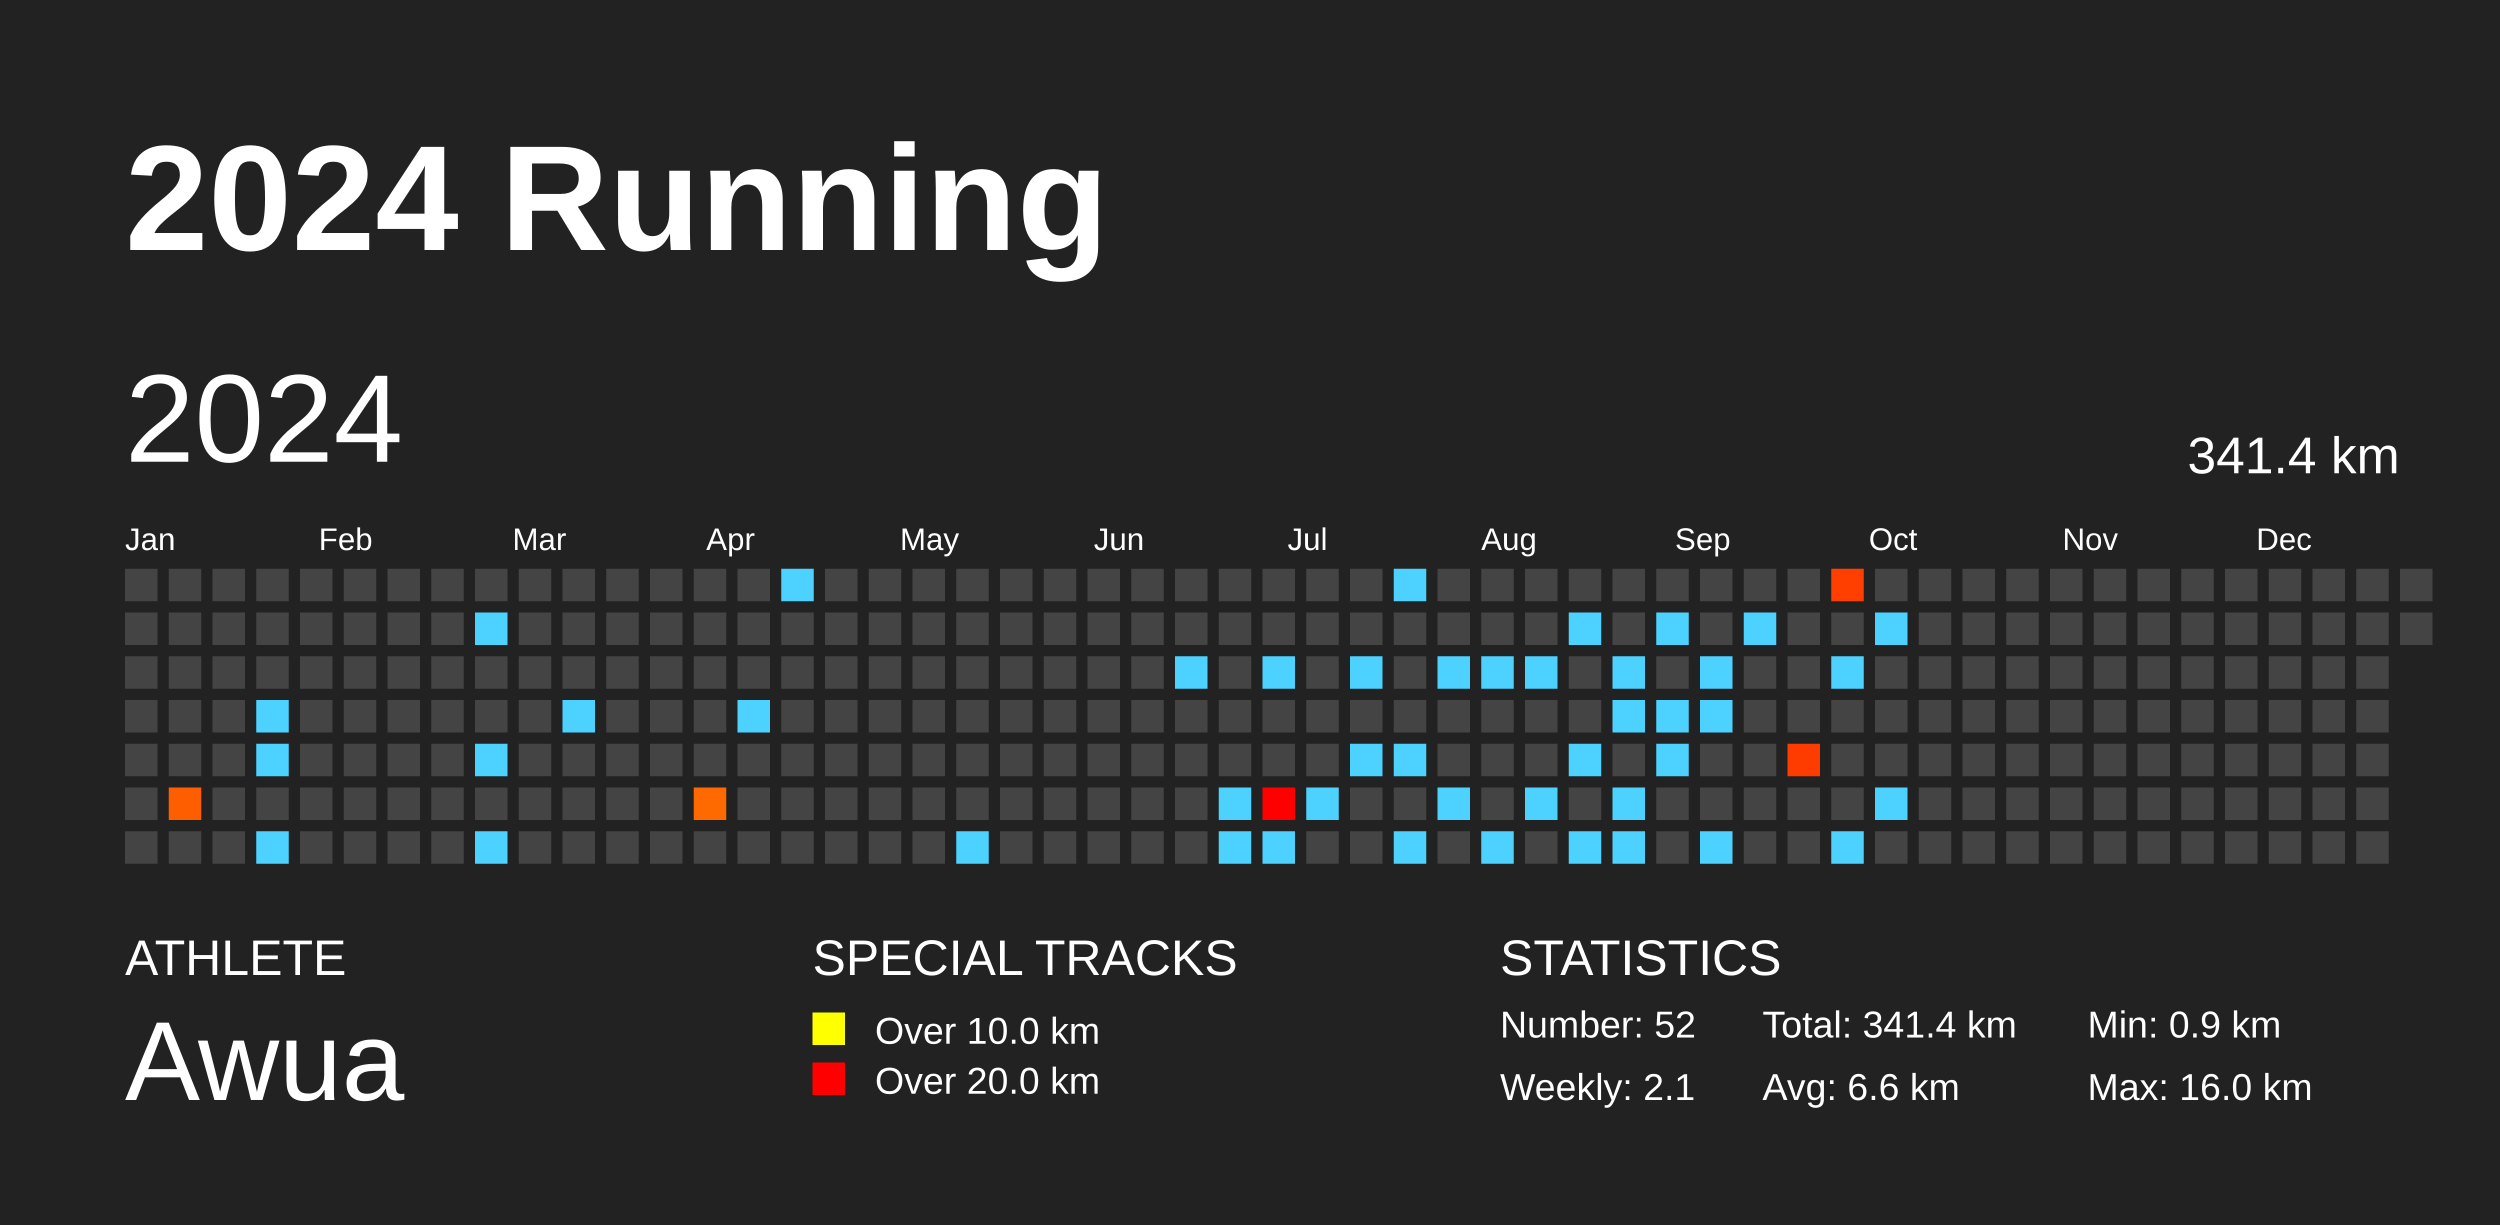
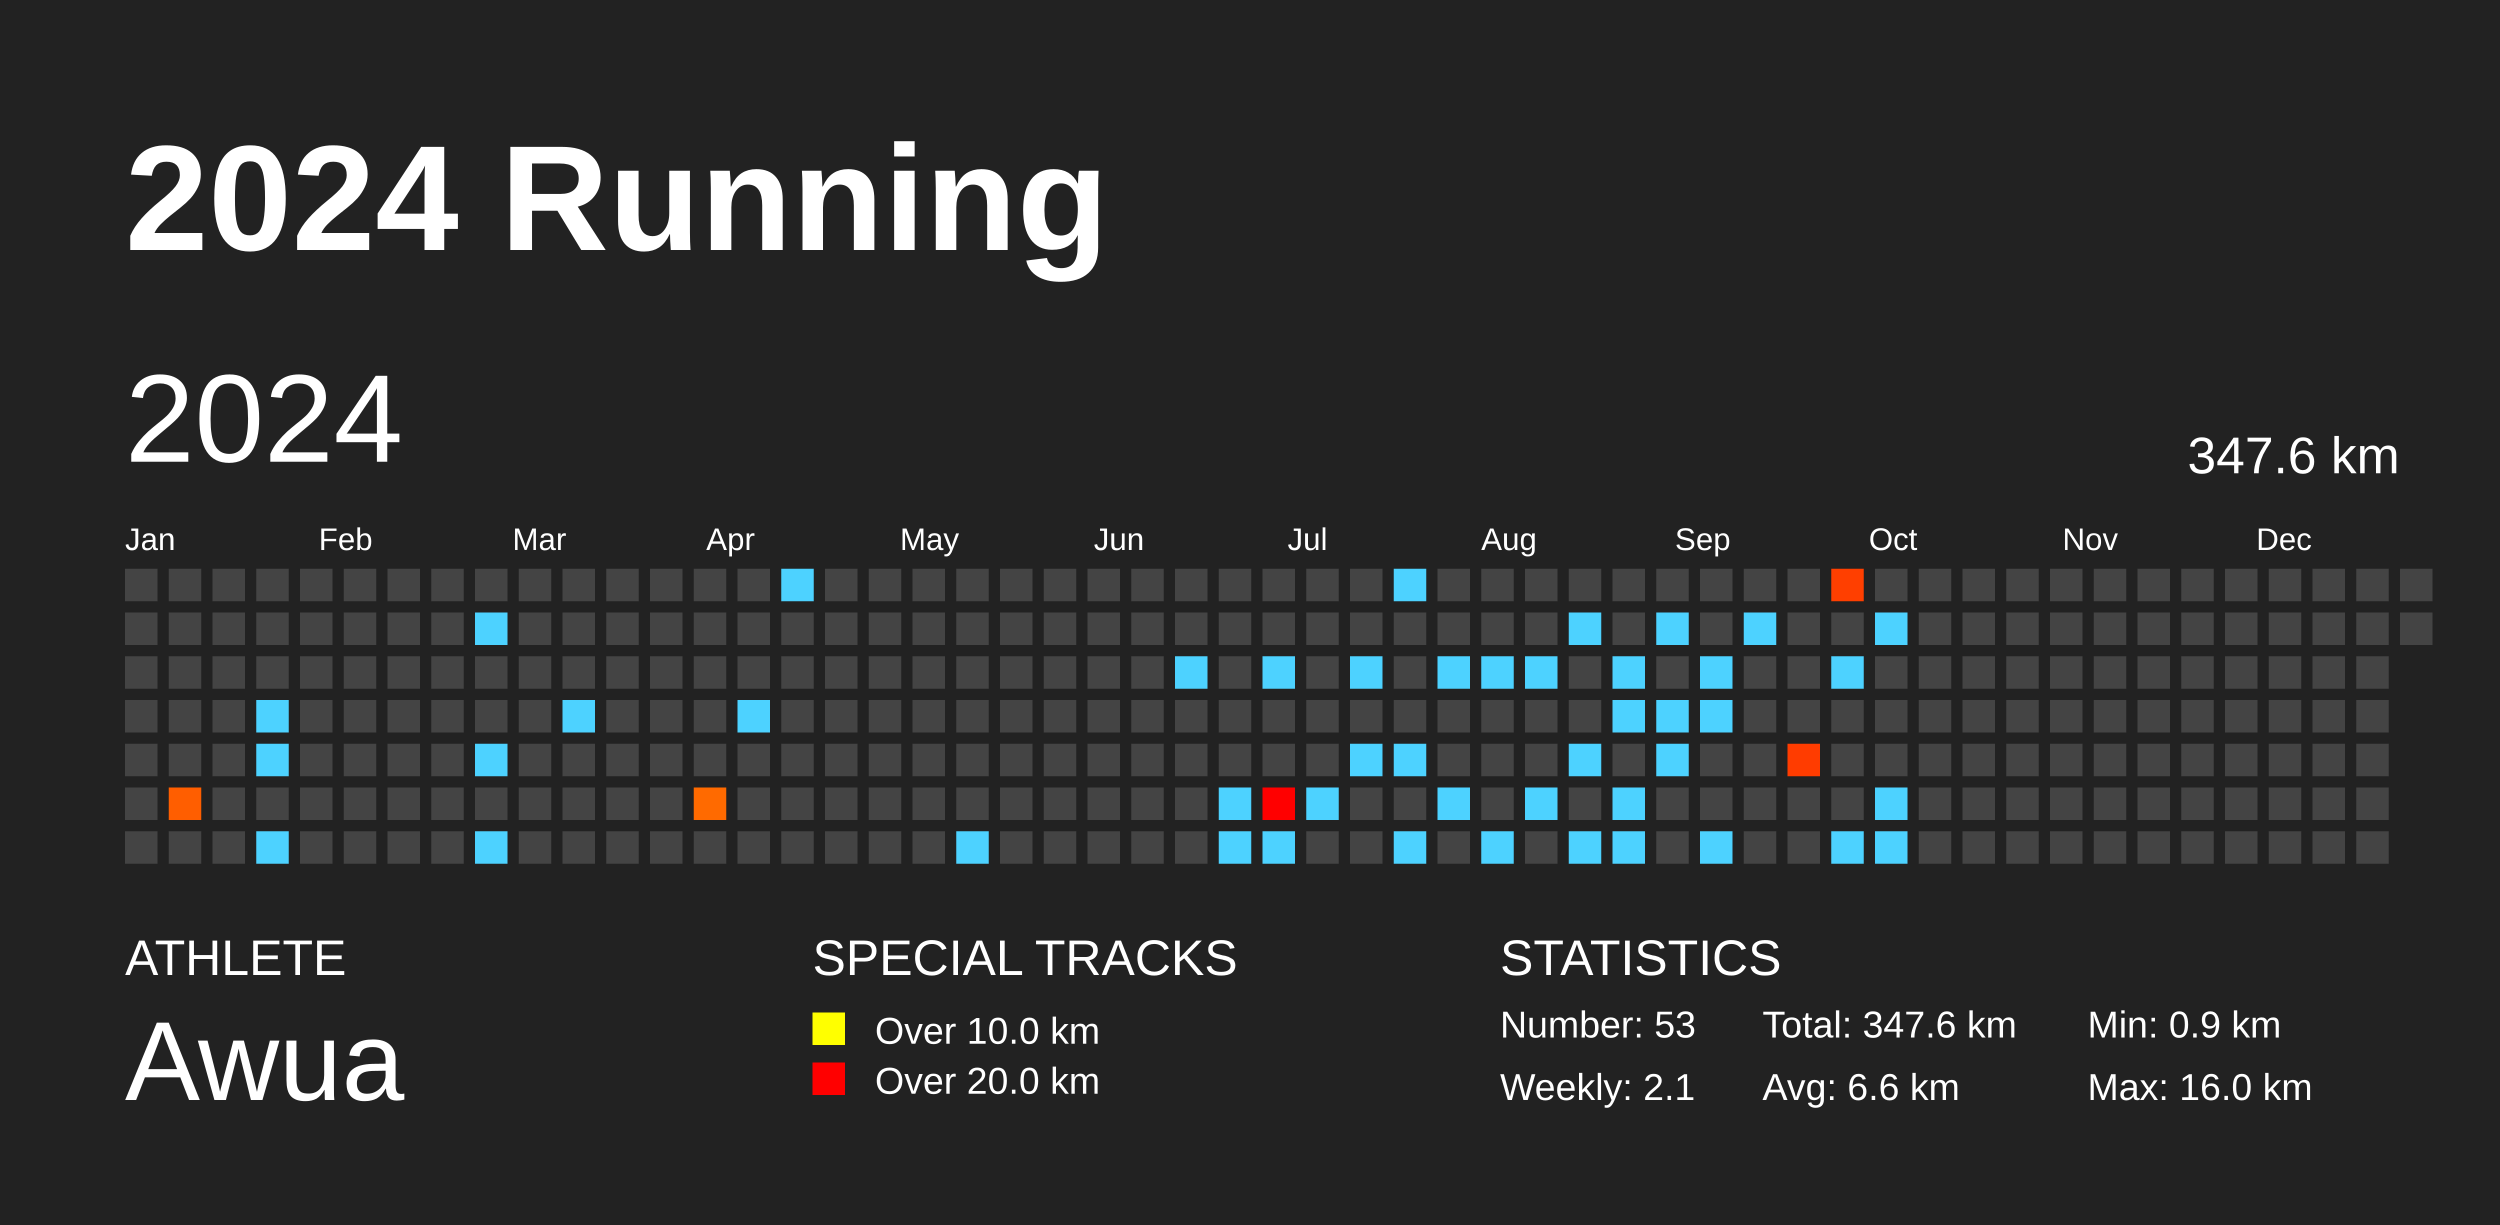
<svg xmlns="http://www.w3.org/2000/svg" baseProfile="full" height="98mm" version="1.1" viewBox="0,0,200,98" width="200mm">
  <defs />
  <rect fill="#222222" height="98" width="200" x="0" y="0" />
  <text fill="#FFFFFF" style="font-size:12px; font-family:Arial; font-weight:bold;" x="10" y="20">2024 Running</text>
  <text fill="#FFFFFF" style="font-size:4px; font-family:Arial" x="10" y="78">ATHLETE</text>
  <text fill="#FFFFFF" style="font-size:9px; font-family:Arial" x="10" y="88">Awua</text>
  <text fill="#FFFFFF" style="font-size:4px; font-family:Arial" x="65" y="78">SPECIAL TRACKS</text>
  <rect fill="yellow" height="2.6" width="2.6" x="65" y="81" />
  <text fill="#FFFFFF" style="font-size:3px; font-family:Arial" x="70" y="83.5">Over 10.0 km</text>
  <rect fill="red" height="2.6" width="2.6" x="65" y="85" />
  <text fill="#FFFFFF" style="font-size:3px; font-family:Arial" x="70" y="87.5">Over 20.0 km</text>
  <text fill="#FFFFFF" style="font-size:4px; font-family:Arial" x="120" y="78">STATISTICS</text>
-   <text fill="#FFFFFF" style="font-size:3px; font-family:Arial" x="120" y="83">Number: 52</text>
+   <text fill="#FFFFFF" style="font-size:3px; font-family:Arial" x="120" y="83">Number: 53</text>
  <text fill="#FFFFFF" style="font-size:3px; font-family:Arial" x="120" y="88">Weekly: 2.1</text>
-   <text fill="#FFFFFF" style="font-size:3px; font-family:Arial" x="141" y="83">Total: 341.4 km</text>
+   <text fill="#FFFFFF" style="font-size:3px; font-family:Arial" x="141" y="83">Total: 347.6 km</text>
  <text fill="#FFFFFF" style="font-size:3px; font-family:Arial" x="141" y="88">Avg: 6.6 km</text>
  <text fill="#FFFFFF" style="font-size:3px; font-family:Arial" x="167" y="83">Min: 0.9 km</text>
  <text fill="#FFFFFF" style="font-size:3px; font-family:Arial" x="167" y="88">Max: 16.0 km</text>
  <text dominant-baseline="hanging" fill="#FFFFFF" style="font-size:10.0px; font-family:Arial;" x="10" y="30">2024</text>
-   <text dominant-baseline="hanging" fill="#FFFFFF" style="font-size:4.125px; font-family:Arial;" x="175" y="35">341.4 km</text>
+   <text dominant-baseline="hanging" fill="#FFFFFF" style="font-size:4.125px; font-family:Arial;" x="175" y="35">347.6 km</text>
  <text fill="#FFFFFF" style="font-size:2.5px; font-family:Arial" x="10.0" y="44">Jan</text>
  <text fill="#FFFFFF" style="font-size:2.5px; font-family:Arial" x="25.5" y="44">Feb</text>
  <text fill="#FFFFFF" style="font-size:2.5px; font-family:Arial" x="41.0" y="44">Mar</text>
  <text fill="#FFFFFF" style="font-size:2.5px; font-family:Arial" x="56.5" y="44">Apr</text>
  <text fill="#FFFFFF" style="font-size:2.5px; font-family:Arial" x="72.0" y="44">May</text>
  <text fill="#FFFFFF" style="font-size:2.5px; font-family:Arial" x="87.5" y="44">Jun</text>
  <text fill="#FFFFFF" style="font-size:2.5px; font-family:Arial" x="103.0" y="44">Jul</text>
  <text fill="#FFFFFF" style="font-size:2.5px; font-family:Arial" x="118.5" y="44">Aug</text>
  <text fill="#FFFFFF" style="font-size:2.5px; font-family:Arial" x="134.0" y="44">Sep</text>
  <text fill="#FFFFFF" style="font-size:2.5px; font-family:Arial" x="149.5" y="44">Oct</text>
  <text fill="#FFFFFF" style="font-size:2.5px; font-family:Arial" x="165.0" y="44">Nov</text>
  <text fill="#FFFFFF" style="font-size:2.5px; font-family:Arial" x="180.5" y="44">Dec</text>
  <rect fill="#444444" height="2.6" width="2.6" x="10.0" y="45.5" />
  <rect fill="#444444" height="2.6" width="2.6" x="10.0" y="49.0" />
  <rect fill="#444444" height="2.6" width="2.6" x="10.0" y="52.5" />
  <rect fill="#444444" height="2.6" width="2.6" x="10.0" y="56.0" />
  <rect fill="#444444" height="2.6" width="2.6" x="10.0" y="59.5" />
  <rect fill="#444444" height="2.6" width="2.6" x="10.0" y="63.0" />
  <rect fill="#444444" height="2.6" width="2.6" x="10.0" y="66.5" />
  <rect fill="#444444" height="2.6" width="2.6" x="13.5" y="45.5" />
  <rect fill="#444444" height="2.6" width="2.6" x="13.5" y="49.0" />
  <rect fill="#444444" height="2.6" width="2.6" x="13.5" y="52.5" />
  <rect fill="#444444" height="2.6" width="2.6" x="13.5" y="56.0" />
  <rect fill="#444444" height="2.6" width="2.6" x="13.5" y="59.5" />
  <rect fill="#ff5e00" height="2.6" width="2.6" x="13.5" y="63.0" />
  <rect fill="#444444" height="2.6" width="2.6" x="13.5" y="66.5" />
  <rect fill="#444444" height="2.6" width="2.6" x="17.0" y="45.5" />
  <rect fill="#444444" height="2.6" width="2.6" x="17.0" y="49.0" />
  <rect fill="#444444" height="2.6" width="2.6" x="17.0" y="52.5" />
  <rect fill="#444444" height="2.6" width="2.6" x="17.0" y="56.0" />
  <rect fill="#444444" height="2.6" width="2.6" x="17.0" y="59.5" />
  <rect fill="#444444" height="2.6" width="2.6" x="17.0" y="63.0" />
  <rect fill="#444444" height="2.6" width="2.6" x="17.0" y="66.5" />
  <rect fill="#444444" height="2.6" width="2.6" x="20.5" y="45.5" />
  <rect fill="#444444" height="2.6" width="2.6" x="20.5" y="49.0" />
  <rect fill="#444444" height="2.6" width="2.6" x="20.5" y="52.5" />
  <rect fill="#4dd2ff" height="2.6" width="2.6" x="20.5" y="56.0" />
  <rect fill="#4dd2ff" height="2.6" width="2.6" x="20.5" y="59.5" />
  <rect fill="#444444" height="2.6" width="2.6" x="20.5" y="63.0" />
  <rect fill="#4dd2ff" height="2.6" width="2.6" x="20.5" y="66.5" />
  <rect fill="#444444" height="2.6" width="2.6" x="24.0" y="45.5" />
  <rect fill="#444444" height="2.6" width="2.6" x="24.0" y="49.0" />
  <rect fill="#444444" height="2.6" width="2.6" x="24.0" y="52.5" />
  <rect fill="#444444" height="2.6" width="2.6" x="24.0" y="56.0" />
  <rect fill="#444444" height="2.6" width="2.6" x="24.0" y="59.5" />
  <rect fill="#444444" height="2.6" width="2.6" x="24.0" y="63.0" />
  <rect fill="#444444" height="2.6" width="2.6" x="24.0" y="66.5" />
  <rect fill="#444444" height="2.6" width="2.6" x="27.5" y="45.5" />
  <rect fill="#444444" height="2.6" width="2.6" x="27.5" y="49.0" />
  <rect fill="#444444" height="2.6" width="2.6" x="27.5" y="52.5" />
  <rect fill="#444444" height="2.6" width="2.6" x="27.5" y="56.0" />
  <rect fill="#444444" height="2.6" width="2.6" x="27.5" y="59.5" />
  <rect fill="#444444" height="2.6" width="2.6" x="27.5" y="63.0" />
  <rect fill="#444444" height="2.6" width="2.6" x="27.5" y="66.5" />
  <rect fill="#444444" height="2.6" width="2.6" x="31.0" y="45.5" />
  <rect fill="#444444" height="2.6" width="2.6" x="31.0" y="49.0" />
  <rect fill="#444444" height="2.6" width="2.6" x="31.0" y="52.5" />
  <rect fill="#444444" height="2.6" width="2.6" x="31.0" y="56.0" />
  <rect fill="#444444" height="2.6" width="2.6" x="31.0" y="59.5" />
  <rect fill="#444444" height="2.6" width="2.6" x="31.0" y="63.0" />
  <rect fill="#444444" height="2.6" width="2.6" x="31.0" y="66.5" />
  <rect fill="#444444" height="2.6" width="2.6" x="34.5" y="45.5" />
  <rect fill="#444444" height="2.6" width="2.6" x="34.5" y="49.0" />
  <rect fill="#444444" height="2.6" width="2.6" x="34.5" y="52.5" />
  <rect fill="#444444" height="2.6" width="2.6" x="34.5" y="56.0" />
  <rect fill="#444444" height="2.6" width="2.6" x="34.5" y="59.5" />
  <rect fill="#444444" height="2.6" width="2.6" x="34.5" y="63.0" />
  <rect fill="#444444" height="2.6" width="2.6" x="34.5" y="66.5" />
  <rect fill="#444444" height="2.6" width="2.6" x="38.0" y="45.5" />
  <rect fill="#4dd2ff" height="2.6" width="2.6" x="38.0" y="49.0" />
  <rect fill="#444444" height="2.6" width="2.6" x="38.0" y="52.5" />
  <rect fill="#444444" height="2.6" width="2.6" x="38.0" y="56.0" />
  <rect fill="#4dd2ff" height="2.6" width="2.6" x="38.0" y="59.5" />
  <rect fill="#444444" height="2.6" width="2.6" x="38.0" y="63.0" />
  <rect fill="#4dd2ff" height="2.6" width="2.6" x="38.0" y="66.5" />
  <rect fill="#444444" height="2.6" width="2.6" x="41.5" y="45.5" />
  <rect fill="#444444" height="2.6" width="2.6" x="41.5" y="49.0" />
  <rect fill="#444444" height="2.6" width="2.6" x="41.5" y="52.5" />
  <rect fill="#444444" height="2.6" width="2.6" x="41.5" y="56.0" />
  <rect fill="#444444" height="2.6" width="2.6" x="41.5" y="59.5" />
  <rect fill="#444444" height="2.6" width="2.6" x="41.5" y="63.0" />
  <rect fill="#444444" height="2.6" width="2.6" x="41.5" y="66.5" />
  <rect fill="#444444" height="2.6" width="2.6" x="45.0" y="45.5" />
  <rect fill="#444444" height="2.6" width="2.6" x="45.0" y="49.0" />
  <rect fill="#444444" height="2.6" width="2.6" x="45.0" y="52.5" />
  <rect fill="#4dd2ff" height="2.6" width="2.6" x="45.0" y="56.0" />
  <rect fill="#444444" height="2.6" width="2.6" x="45.0" y="59.5" />
  <rect fill="#444444" height="2.6" width="2.6" x="45.0" y="63.0" />
  <rect fill="#444444" height="2.6" width="2.6" x="45.0" y="66.5" />
  <rect fill="#444444" height="2.6" width="2.6" x="48.5" y="45.5" />
  <rect fill="#444444" height="2.6" width="2.6" x="48.5" y="49.0" />
  <rect fill="#444444" height="2.6" width="2.6" x="48.5" y="52.5" />
  <rect fill="#444444" height="2.6" width="2.6" x="48.5" y="56.0" />
  <rect fill="#444444" height="2.6" width="2.6" x="48.5" y="59.5" />
  <rect fill="#444444" height="2.6" width="2.6" x="48.5" y="63.0" />
  <rect fill="#444444" height="2.6" width="2.6" x="48.5" y="66.5" />
  <rect fill="#444444" height="2.6" width="2.6" x="52.0" y="45.5" />
  <rect fill="#444444" height="2.6" width="2.6" x="52.0" y="49.0" />
  <rect fill="#444444" height="2.6" width="2.6" x="52.0" y="52.5" />
  <rect fill="#444444" height="2.6" width="2.6" x="52.0" y="56.0" />
  <rect fill="#444444" height="2.6" width="2.6" x="52.0" y="59.5" />
  <rect fill="#444444" height="2.6" width="2.6" x="52.0" y="63.0" />
  <rect fill="#444444" height="2.6" width="2.6" x="52.0" y="66.5" />
  <rect fill="#444444" height="2.6" width="2.6" x="55.5" y="45.5" />
  <rect fill="#444444" height="2.6" width="2.6" x="55.5" y="49.0" />
  <rect fill="#444444" height="2.6" width="2.6" x="55.5" y="52.5" />
  <rect fill="#444444" height="2.6" width="2.6" x="55.5" y="56.0" />
  <rect fill="#444444" height="2.6" width="2.6" x="55.5" y="59.5" />
  <rect fill="#ff6a00" height="2.6" width="2.6" x="55.5" y="63.0" />
  <rect fill="#444444" height="2.6" width="2.6" x="55.5" y="66.5" />
  <rect fill="#444444" height="2.6" width="2.6" x="59.0" y="45.5" />
  <rect fill="#444444" height="2.6" width="2.6" x="59.0" y="49.0" />
  <rect fill="#444444" height="2.6" width="2.6" x="59.0" y="52.5" />
  <rect fill="#4dd2ff" height="2.6" width="2.6" x="59.0" y="56.0" />
  <rect fill="#444444" height="2.6" width="2.6" x="59.0" y="59.5" />
  <rect fill="#444444" height="2.6" width="2.6" x="59.0" y="63.0" />
  <rect fill="#444444" height="2.6" width="2.6" x="59.0" y="66.5" />
  <rect fill="#4dd2ff" height="2.6" width="2.6" x="62.5" y="45.5" />
  <rect fill="#444444" height="2.6" width="2.6" x="62.5" y="49.0" />
  <rect fill="#444444" height="2.6" width="2.6" x="62.5" y="52.5" />
  <rect fill="#444444" height="2.6" width="2.6" x="62.5" y="56.0" />
  <rect fill="#444444" height="2.6" width="2.6" x="62.5" y="59.5" />
  <rect fill="#444444" height="2.6" width="2.6" x="62.5" y="63.0" />
  <rect fill="#444444" height="2.6" width="2.6" x="62.5" y="66.5" />
  <rect fill="#444444" height="2.6" width="2.6" x="66.0" y="45.5" />
  <rect fill="#444444" height="2.6" width="2.6" x="66.0" y="49.0" />
  <rect fill="#444444" height="2.6" width="2.6" x="66.0" y="52.5" />
  <rect fill="#444444" height="2.6" width="2.6" x="66.0" y="56.0" />
  <rect fill="#444444" height="2.6" width="2.6" x="66.0" y="59.5" />
  <rect fill="#444444" height="2.6" width="2.6" x="66.0" y="63.0" />
  <rect fill="#444444" height="2.6" width="2.6" x="66.0" y="66.5" />
  <rect fill="#444444" height="2.6" width="2.6" x="69.5" y="45.5" />
  <rect fill="#444444" height="2.6" width="2.6" x="69.5" y="49.0" />
  <rect fill="#444444" height="2.6" width="2.6" x="69.5" y="52.5" />
  <rect fill="#444444" height="2.6" width="2.6" x="69.5" y="56.0" />
  <rect fill="#444444" height="2.6" width="2.6" x="69.5" y="59.5" />
  <rect fill="#444444" height="2.6" width="2.6" x="69.5" y="63.0" />
  <rect fill="#444444" height="2.6" width="2.6" x="69.5" y="66.5" />
  <rect fill="#444444" height="2.6" width="2.6" x="73.0" y="45.5" />
  <rect fill="#444444" height="2.6" width="2.6" x="73.0" y="49.0" />
  <rect fill="#444444" height="2.6" width="2.6" x="73.0" y="52.5" />
  <rect fill="#444444" height="2.6" width="2.6" x="73.0" y="56.0" />
  <rect fill="#444444" height="2.6" width="2.6" x="73.0" y="59.5" />
  <rect fill="#444444" height="2.6" width="2.6" x="73.0" y="63.0" />
  <rect fill="#444444" height="2.6" width="2.6" x="73.0" y="66.5" />
  <rect fill="#444444" height="2.6" width="2.6" x="76.5" y="45.5" />
  <rect fill="#444444" height="2.6" width="2.6" x="76.5" y="49.0" />
  <rect fill="#444444" height="2.6" width="2.6" x="76.5" y="52.5" />
  <rect fill="#444444" height="2.6" width="2.6" x="76.5" y="56.0" />
  <rect fill="#444444" height="2.6" width="2.6" x="76.5" y="59.5" />
  <rect fill="#444444" height="2.6" width="2.6" x="76.5" y="63.0" />
  <rect fill="#4dd2ff" height="2.6" width="2.6" x="76.5" y="66.5" />
  <rect fill="#444444" height="2.6" width="2.6" x="80.0" y="45.5" />
  <rect fill="#444444" height="2.6" width="2.6" x="80.0" y="49.0" />
  <rect fill="#444444" height="2.6" width="2.6" x="80.0" y="52.5" />
  <rect fill="#444444" height="2.6" width="2.6" x="80.0" y="56.0" />
  <rect fill="#444444" height="2.6" width="2.6" x="80.0" y="59.5" />
  <rect fill="#444444" height="2.6" width="2.6" x="80.0" y="63.0" />
  <rect fill="#444444" height="2.6" width="2.6" x="80.0" y="66.5" />
  <rect fill="#444444" height="2.6" width="2.6" x="83.5" y="45.5" />
  <rect fill="#444444" height="2.6" width="2.6" x="83.5" y="49.0" />
  <rect fill="#444444" height="2.6" width="2.6" x="83.5" y="52.5" />
  <rect fill="#444444" height="2.6" width="2.6" x="83.5" y="56.0" />
  <rect fill="#444444" height="2.6" width="2.6" x="83.5" y="59.5" />
  <rect fill="#444444" height="2.6" width="2.6" x="83.5" y="63.0" />
  <rect fill="#444444" height="2.6" width="2.6" x="83.5" y="66.5" />
  <rect fill="#444444" height="2.6" width="2.6" x="87.0" y="45.5" />
  <rect fill="#444444" height="2.6" width="2.6" x="87.0" y="49.0" />
  <rect fill="#444444" height="2.6" width="2.6" x="87.0" y="52.5" />
  <rect fill="#444444" height="2.6" width="2.6" x="87.0" y="56.0" />
  <rect fill="#444444" height="2.6" width="2.6" x="87.0" y="59.5" />
  <rect fill="#444444" height="2.6" width="2.6" x="87.0" y="63.0" />
  <rect fill="#444444" height="2.6" width="2.6" x="87.0" y="66.5" />
  <rect fill="#444444" height="2.6" width="2.6" x="90.5" y="45.5" />
  <rect fill="#444444" height="2.6" width="2.6" x="90.5" y="49.0" />
  <rect fill="#444444" height="2.6" width="2.6" x="90.5" y="52.5" />
  <rect fill="#444444" height="2.6" width="2.6" x="90.5" y="56.0" />
  <rect fill="#444444" height="2.6" width="2.6" x="90.5" y="59.5" />
  <rect fill="#444444" height="2.6" width="2.6" x="90.5" y="63.0" />
  <rect fill="#444444" height="2.6" width="2.6" x="90.5" y="66.5" />
  <rect fill="#444444" height="2.6" width="2.6" x="94.0" y="45.5" />
  <rect fill="#444444" height="2.6" width="2.6" x="94.0" y="49.0" />
  <rect fill="#4dd2ff" height="2.6" width="2.6" x="94.0" y="52.5" />
  <rect fill="#444444" height="2.6" width="2.6" x="94.0" y="56.0" />
  <rect fill="#444444" height="2.6" width="2.6" x="94.0" y="59.5" />
  <rect fill="#444444" height="2.6" width="2.6" x="94.0" y="63.0" />
  <rect fill="#444444" height="2.6" width="2.6" x="94.0" y="66.5" />
  <rect fill="#444444" height="2.6" width="2.6" x="97.5" y="45.5" />
  <rect fill="#444444" height="2.6" width="2.6" x="97.5" y="49.0" />
  <rect fill="#444444" height="2.6" width="2.6" x="97.5" y="52.5" />
  <rect fill="#444444" height="2.6" width="2.6" x="97.5" y="56.0" />
  <rect fill="#444444" height="2.6" width="2.6" x="97.5" y="59.5" />
  <rect fill="#4dd2ff" height="2.6" width="2.6" x="97.5" y="63.0" />
  <rect fill="#4dd2ff" height="2.6" width="2.6" x="97.5" y="66.5" />
  <rect fill="#444444" height="2.6" width="2.6" x="101.0" y="45.5" />
  <rect fill="#444444" height="2.6" width="2.6" x="101.0" y="49.0" />
  <rect fill="#4dd2ff" height="2.6" width="2.6" x="101.0" y="52.5" />
  <rect fill="#444444" height="2.6" width="2.6" x="101.0" y="56.0" />
  <rect fill="#444444" height="2.6" width="2.6" x="101.0" y="59.5" />
  <rect fill="#ff0000" height="2.6" width="2.6" x="101.0" y="63.0" />
  <rect fill="#4dd2ff" height="2.6" width="2.6" x="101.0" y="66.5" />
  <rect fill="#444444" height="2.6" width="2.6" x="104.5" y="45.5" />
  <rect fill="#444444" height="2.6" width="2.6" x="104.5" y="49.0" />
  <rect fill="#444444" height="2.6" width="2.6" x="104.5" y="52.5" />
  <rect fill="#444444" height="2.6" width="2.6" x="104.5" y="56.0" />
  <rect fill="#444444" height="2.6" width="2.6" x="104.5" y="59.5" />
  <rect fill="#4dd2ff" height="2.6" width="2.6" x="104.5" y="63.0" />
  <rect fill="#444444" height="2.6" width="2.6" x="104.5" y="66.5" />
  <rect fill="#444444" height="2.6" width="2.6" x="108.0" y="45.5" />
  <rect fill="#444444" height="2.6" width="2.6" x="108.0" y="49.0" />
  <rect fill="#4dd2ff" height="2.6" width="2.6" x="108.0" y="52.5" />
  <rect fill="#444444" height="2.6" width="2.6" x="108.0" y="56.0" />
  <rect fill="#4dd2ff" height="2.6" width="2.6" x="108.0" y="59.5" />
  <rect fill="#444444" height="2.6" width="2.6" x="108.0" y="63.0" />
  <rect fill="#444444" height="2.6" width="2.6" x="108.0" y="66.5" />
  <rect fill="#4dd2ff" height="2.6" width="2.6" x="111.5" y="45.5" />
  <rect fill="#444444" height="2.6" width="2.6" x="111.5" y="49.0" />
  <rect fill="#444444" height="2.6" width="2.6" x="111.5" y="52.5" />
  <rect fill="#444444" height="2.6" width="2.6" x="111.5" y="56.0" />
  <rect fill="#4dd2ff" height="2.6" width="2.6" x="111.5" y="59.5" />
  <rect fill="#444444" height="2.6" width="2.6" x="111.5" y="63.0" />
  <rect fill="#4dd2ff" height="2.6" width="2.6" x="111.5" y="66.5" />
  <rect fill="#444444" height="2.6" width="2.6" x="115.0" y="45.5" />
  <rect fill="#444444" height="2.6" width="2.6" x="115.0" y="49.0" />
  <rect fill="#4dd2ff" height="2.6" width="2.6" x="115.0" y="52.5" />
  <rect fill="#444444" height="2.6" width="2.6" x="115.0" y="56.0" />
  <rect fill="#444444" height="2.6" width="2.6" x="115.0" y="59.5" />
  <rect fill="#4dd2ff" height="2.6" width="2.6" x="115.0" y="63.0" />
  <rect fill="#444444" height="2.6" width="2.6" x="115.0" y="66.5" />
  <rect fill="#444444" height="2.6" width="2.6" x="118.5" y="45.5" />
  <rect fill="#444444" height="2.6" width="2.6" x="118.5" y="49.0" />
  <rect fill="#4dd2ff" height="2.6" width="2.6" x="118.5" y="52.5" />
  <rect fill="#444444" height="2.6" width="2.6" x="118.5" y="56.0" />
  <rect fill="#444444" height="2.6" width="2.6" x="118.5" y="59.5" />
  <rect fill="#444444" height="2.6" width="2.6" x="118.5" y="63.0" />
  <rect fill="#4dd2ff" height="2.6" width="2.6" x="118.5" y="66.5" />
  <rect fill="#444444" height="2.6" width="2.6" x="122.0" y="45.5" />
  <rect fill="#444444" height="2.6" width="2.6" x="122.0" y="49.0" />
  <rect fill="#4dd2ff" height="2.6" width="2.6" x="122.0" y="52.5" />
  <rect fill="#444444" height="2.6" width="2.6" x="122.0" y="56.0" />
  <rect fill="#444444" height="2.6" width="2.6" x="122.0" y="59.5" />
  <rect fill="#4dd2ff" height="2.6" width="2.6" x="122.0" y="63.0" />
  <rect fill="#444444" height="2.6" width="2.6" x="122.0" y="66.5" />
  <rect fill="#444444" height="2.6" width="2.6" x="125.5" y="45.5" />
  <rect fill="#4dd2ff" height="2.6" width="2.6" x="125.5" y="49.0" />
  <rect fill="#444444" height="2.6" width="2.6" x="125.5" y="52.5" />
  <rect fill="#444444" height="2.6" width="2.6" x="125.5" y="56.0" />
  <rect fill="#4dd2ff" height="2.6" width="2.6" x="125.5" y="59.5" />
  <rect fill="#444444" height="2.6" width="2.6" x="125.5" y="63.0" />
  <rect fill="#4dd2ff" height="2.6" width="2.6" x="125.5" y="66.5" />
  <rect fill="#444444" height="2.6" width="2.6" x="129.0" y="45.5" />
  <rect fill="#444444" height="2.6" width="2.6" x="129.0" y="49.0" />
  <rect fill="#4dd2ff" height="2.6" width="2.6" x="129.0" y="52.5" />
  <rect fill="#4dd2ff" height="2.6" width="2.6" x="129.0" y="56.0" />
  <rect fill="#444444" height="2.6" width="2.6" x="129.0" y="59.5" />
  <rect fill="#4dd2ff" height="2.6" width="2.6" x="129.0" y="63.0" />
  <rect fill="#4dd2ff" height="2.6" width="2.6" x="129.0" y="66.5" />
  <rect fill="#444444" height="2.6" width="2.6" x="132.5" y="45.5" />
  <rect fill="#4dd2ff" height="2.6" width="2.6" x="132.5" y="49.0" />
  <rect fill="#444444" height="2.6" width="2.6" x="132.5" y="52.5" />
  <rect fill="#4dd2ff" height="2.6" width="2.6" x="132.5" y="56.0" />
  <rect fill="#4dd2ff" height="2.6" width="2.6" x="132.5" y="59.5" />
  <rect fill="#444444" height="2.6" width="2.6" x="132.5" y="63.0" />
  <rect fill="#444444" height="2.6" width="2.6" x="132.5" y="66.5" />
  <rect fill="#444444" height="2.6" width="2.6" x="136.0" y="45.5" />
  <rect fill="#444444" height="2.6" width="2.6" x="136.0" y="49.0" />
  <rect fill="#4dd2ff" height="2.6" width="2.6" x="136.0" y="52.5" />
  <rect fill="#4dd2ff" height="2.6" width="2.6" x="136.0" y="56.0" />
  <rect fill="#444444" height="2.6" width="2.6" x="136.0" y="59.5" />
  <rect fill="#444444" height="2.6" width="2.6" x="136.0" y="63.0" />
  <rect fill="#4dd2ff" height="2.6" width="2.6" x="136.0" y="66.5" />
  <rect fill="#444444" height="2.6" width="2.6" x="139.5" y="45.5" />
  <rect fill="#4dd2ff" height="2.6" width="2.6" x="139.5" y="49.0" />
  <rect fill="#444444" height="2.6" width="2.6" x="139.5" y="52.5" />
  <rect fill="#444444" height="2.6" width="2.6" x="139.5" y="56.0" />
  <rect fill="#444444" height="2.6" width="2.6" x="139.5" y="59.5" />
  <rect fill="#444444" height="2.6" width="2.6" x="139.5" y="63.0" />
  <rect fill="#444444" height="2.6" width="2.6" x="139.5" y="66.5" />
  <rect fill="#444444" height="2.6" width="2.6" x="143.0" y="45.5" />
  <rect fill="#444444" height="2.6" width="2.6" x="143.0" y="49.0" />
  <rect fill="#444444" height="2.6" width="2.6" x="143.0" y="52.5" />
  <rect fill="#444444" height="2.6" width="2.6" x="143.0" y="56.0" />
  <rect fill="#ff3c00" height="2.6" width="2.6" x="143.0" y="59.5" />
  <rect fill="#444444" height="2.6" width="2.6" x="143.0" y="63.0" />
  <rect fill="#444444" height="2.6" width="2.6" x="143.0" y="66.5" />
  <rect fill="#ff3f00" height="2.6" width="2.6" x="146.5" y="45.5" />
  <rect fill="#444444" height="2.6" width="2.6" x="146.5" y="49.0" />
  <rect fill="#4dd2ff" height="2.6" width="2.6" x="146.5" y="52.5" />
  <rect fill="#444444" height="2.6" width="2.6" x="146.5" y="56.0" />
  <rect fill="#444444" height="2.6" width="2.6" x="146.5" y="59.5" />
  <rect fill="#444444" height="2.6" width="2.6" x="146.5" y="63.0" />
  <rect fill="#4dd2ff" height="2.6" width="2.6" x="146.5" y="66.5" />
  <rect fill="#444444" height="2.6" width="2.6" x="150.0" y="45.5" />
  <rect fill="#4dd2ff" height="2.6" width="2.6" x="150.0" y="49.0" />
  <rect fill="#444444" height="2.6" width="2.6" x="150.0" y="52.5" />
  <rect fill="#444444" height="2.6" width="2.6" x="150.0" y="56.0" />
  <rect fill="#444444" height="2.6" width="2.6" x="150.0" y="59.5" />
  <rect fill="#4dd2ff" height="2.6" width="2.6" x="150.0" y="63.0" />
-   <rect fill="#444444" height="2.6" width="2.6" x="150.0" y="66.5" />
+   <rect fill="#4dd2ff" height="2.6" width="2.6" x="150.0" y="66.5" />
  <rect fill="#444444" height="2.6" width="2.6" x="153.5" y="45.5" />
  <rect fill="#444444" height="2.6" width="2.6" x="153.5" y="49.0" />
  <rect fill="#444444" height="2.6" width="2.6" x="153.5" y="52.5" />
  <rect fill="#444444" height="2.6" width="2.6" x="153.5" y="56.0" />
  <rect fill="#444444" height="2.6" width="2.6" x="153.5" y="59.5" />
  <rect fill="#444444" height="2.6" width="2.6" x="153.5" y="63.0" />
  <rect fill="#444444" height="2.6" width="2.6" x="153.5" y="66.5" />
  <rect fill="#444444" height="2.6" width="2.6" x="157.0" y="45.5" />
  <rect fill="#444444" height="2.6" width="2.6" x="157.0" y="49.0" />
  <rect fill="#444444" height="2.6" width="2.6" x="157.0" y="52.5" />
  <rect fill="#444444" height="2.6" width="2.6" x="157.0" y="56.0" />
  <rect fill="#444444" height="2.6" width="2.6" x="157.0" y="59.5" />
  <rect fill="#444444" height="2.6" width="2.6" x="157.0" y="63.0" />
  <rect fill="#444444" height="2.6" width="2.6" x="157.0" y="66.5" />
  <rect fill="#444444" height="2.6" width="2.6" x="160.5" y="45.5" />
  <rect fill="#444444" height="2.6" width="2.6" x="160.5" y="49.0" />
  <rect fill="#444444" height="2.6" width="2.6" x="160.5" y="52.5" />
  <rect fill="#444444" height="2.6" width="2.6" x="160.5" y="56.0" />
  <rect fill="#444444" height="2.6" width="2.6" x="160.5" y="59.5" />
  <rect fill="#444444" height="2.6" width="2.6" x="160.5" y="63.0" />
  <rect fill="#444444" height="2.6" width="2.6" x="160.5" y="66.5" />
  <rect fill="#444444" height="2.6" width="2.6" x="164.0" y="45.5" />
  <rect fill="#444444" height="2.6" width="2.6" x="164.0" y="49.0" />
  <rect fill="#444444" height="2.6" width="2.6" x="164.0" y="52.5" />
  <rect fill="#444444" height="2.6" width="2.6" x="164.0" y="56.0" />
  <rect fill="#444444" height="2.6" width="2.6" x="164.0" y="59.5" />
  <rect fill="#444444" height="2.6" width="2.6" x="164.0" y="63.0" />
  <rect fill="#444444" height="2.6" width="2.6" x="164.0" y="66.5" />
  <rect fill="#444444" height="2.6" width="2.6" x="167.5" y="45.5" />
  <rect fill="#444444" height="2.6" width="2.6" x="167.5" y="49.0" />
  <rect fill="#444444" height="2.6" width="2.6" x="167.5" y="52.5" />
  <rect fill="#444444" height="2.6" width="2.6" x="167.5" y="56.0" />
  <rect fill="#444444" height="2.6" width="2.6" x="167.5" y="59.5" />
  <rect fill="#444444" height="2.6" width="2.6" x="167.5" y="63.0" />
  <rect fill="#444444" height="2.6" width="2.6" x="167.5" y="66.5" />
  <rect fill="#444444" height="2.6" width="2.6" x="171.0" y="45.5" />
  <rect fill="#444444" height="2.6" width="2.6" x="171.0" y="49.0" />
  <rect fill="#444444" height="2.6" width="2.6" x="171.0" y="52.5" />
  <rect fill="#444444" height="2.6" width="2.6" x="171.0" y="56.0" />
  <rect fill="#444444" height="2.6" width="2.6" x="171.0" y="59.5" />
  <rect fill="#444444" height="2.6" width="2.6" x="171.0" y="63.0" />
  <rect fill="#444444" height="2.6" width="2.6" x="171.0" y="66.5" />
  <rect fill="#444444" height="2.6" width="2.6" x="174.5" y="45.5" />
  <rect fill="#444444" height="2.6" width="2.6" x="174.5" y="49.0" />
  <rect fill="#444444" height="2.6" width="2.6" x="174.5" y="52.5" />
  <rect fill="#444444" height="2.6" width="2.6" x="174.5" y="56.0" />
  <rect fill="#444444" height="2.6" width="2.6" x="174.5" y="59.5" />
  <rect fill="#444444" height="2.6" width="2.6" x="174.5" y="63.0" />
  <rect fill="#444444" height="2.6" width="2.6" x="174.5" y="66.5" />
  <rect fill="#444444" height="2.6" width="2.6" x="178.0" y="45.5" />
  <rect fill="#444444" height="2.6" width="2.6" x="178.0" y="49.0" />
  <rect fill="#444444" height="2.6" width="2.6" x="178.0" y="52.5" />
  <rect fill="#444444" height="2.6" width="2.6" x="178.0" y="56.0" />
  <rect fill="#444444" height="2.6" width="2.6" x="178.0" y="59.5" />
  <rect fill="#444444" height="2.6" width="2.6" x="178.0" y="63.0" />
  <rect fill="#444444" height="2.6" width="2.6" x="178.0" y="66.5" />
  <rect fill="#444444" height="2.6" width="2.6" x="181.5" y="45.5" />
  <rect fill="#444444" height="2.6" width="2.6" x="181.5" y="49.0" />
  <rect fill="#444444" height="2.6" width="2.6" x="181.5" y="52.5" />
  <rect fill="#444444" height="2.6" width="2.6" x="181.5" y="56.0" />
  <rect fill="#444444" height="2.6" width="2.6" x="181.5" y="59.5" />
  <rect fill="#444444" height="2.6" width="2.6" x="181.5" y="63.0" />
  <rect fill="#444444" height="2.6" width="2.6" x="181.5" y="66.5" />
  <rect fill="#444444" height="2.6" width="2.6" x="185.0" y="45.5" />
  <rect fill="#444444" height="2.6" width="2.6" x="185.0" y="49.0" />
  <rect fill="#444444" height="2.6" width="2.6" x="185.0" y="52.5" />
  <rect fill="#444444" height="2.6" width="2.6" x="185.0" y="56.0" />
  <rect fill="#444444" height="2.6" width="2.6" x="185.0" y="59.5" />
  <rect fill="#444444" height="2.6" width="2.6" x="185.0" y="63.0" />
  <rect fill="#444444" height="2.6" width="2.6" x="185.0" y="66.5" />
  <rect fill="#444444" height="2.6" width="2.6" x="188.5" y="45.5" />
  <rect fill="#444444" height="2.6" width="2.6" x="188.5" y="49.0" />
  <rect fill="#444444" height="2.6" width="2.6" x="188.5" y="52.5" />
  <rect fill="#444444" height="2.6" width="2.6" x="188.5" y="56.0" />
  <rect fill="#444444" height="2.6" width="2.6" x="188.5" y="59.5" />
  <rect fill="#444444" height="2.6" width="2.6" x="188.5" y="63.0" />
  <rect fill="#444444" height="2.6" width="2.6" x="188.5" y="66.5" />
  <rect fill="#444444" height="2.6" width="2.6" x="192.0" y="45.5" />
  <rect fill="#444444" height="2.6" width="2.6" x="192.0" y="49.0" />
</svg>
